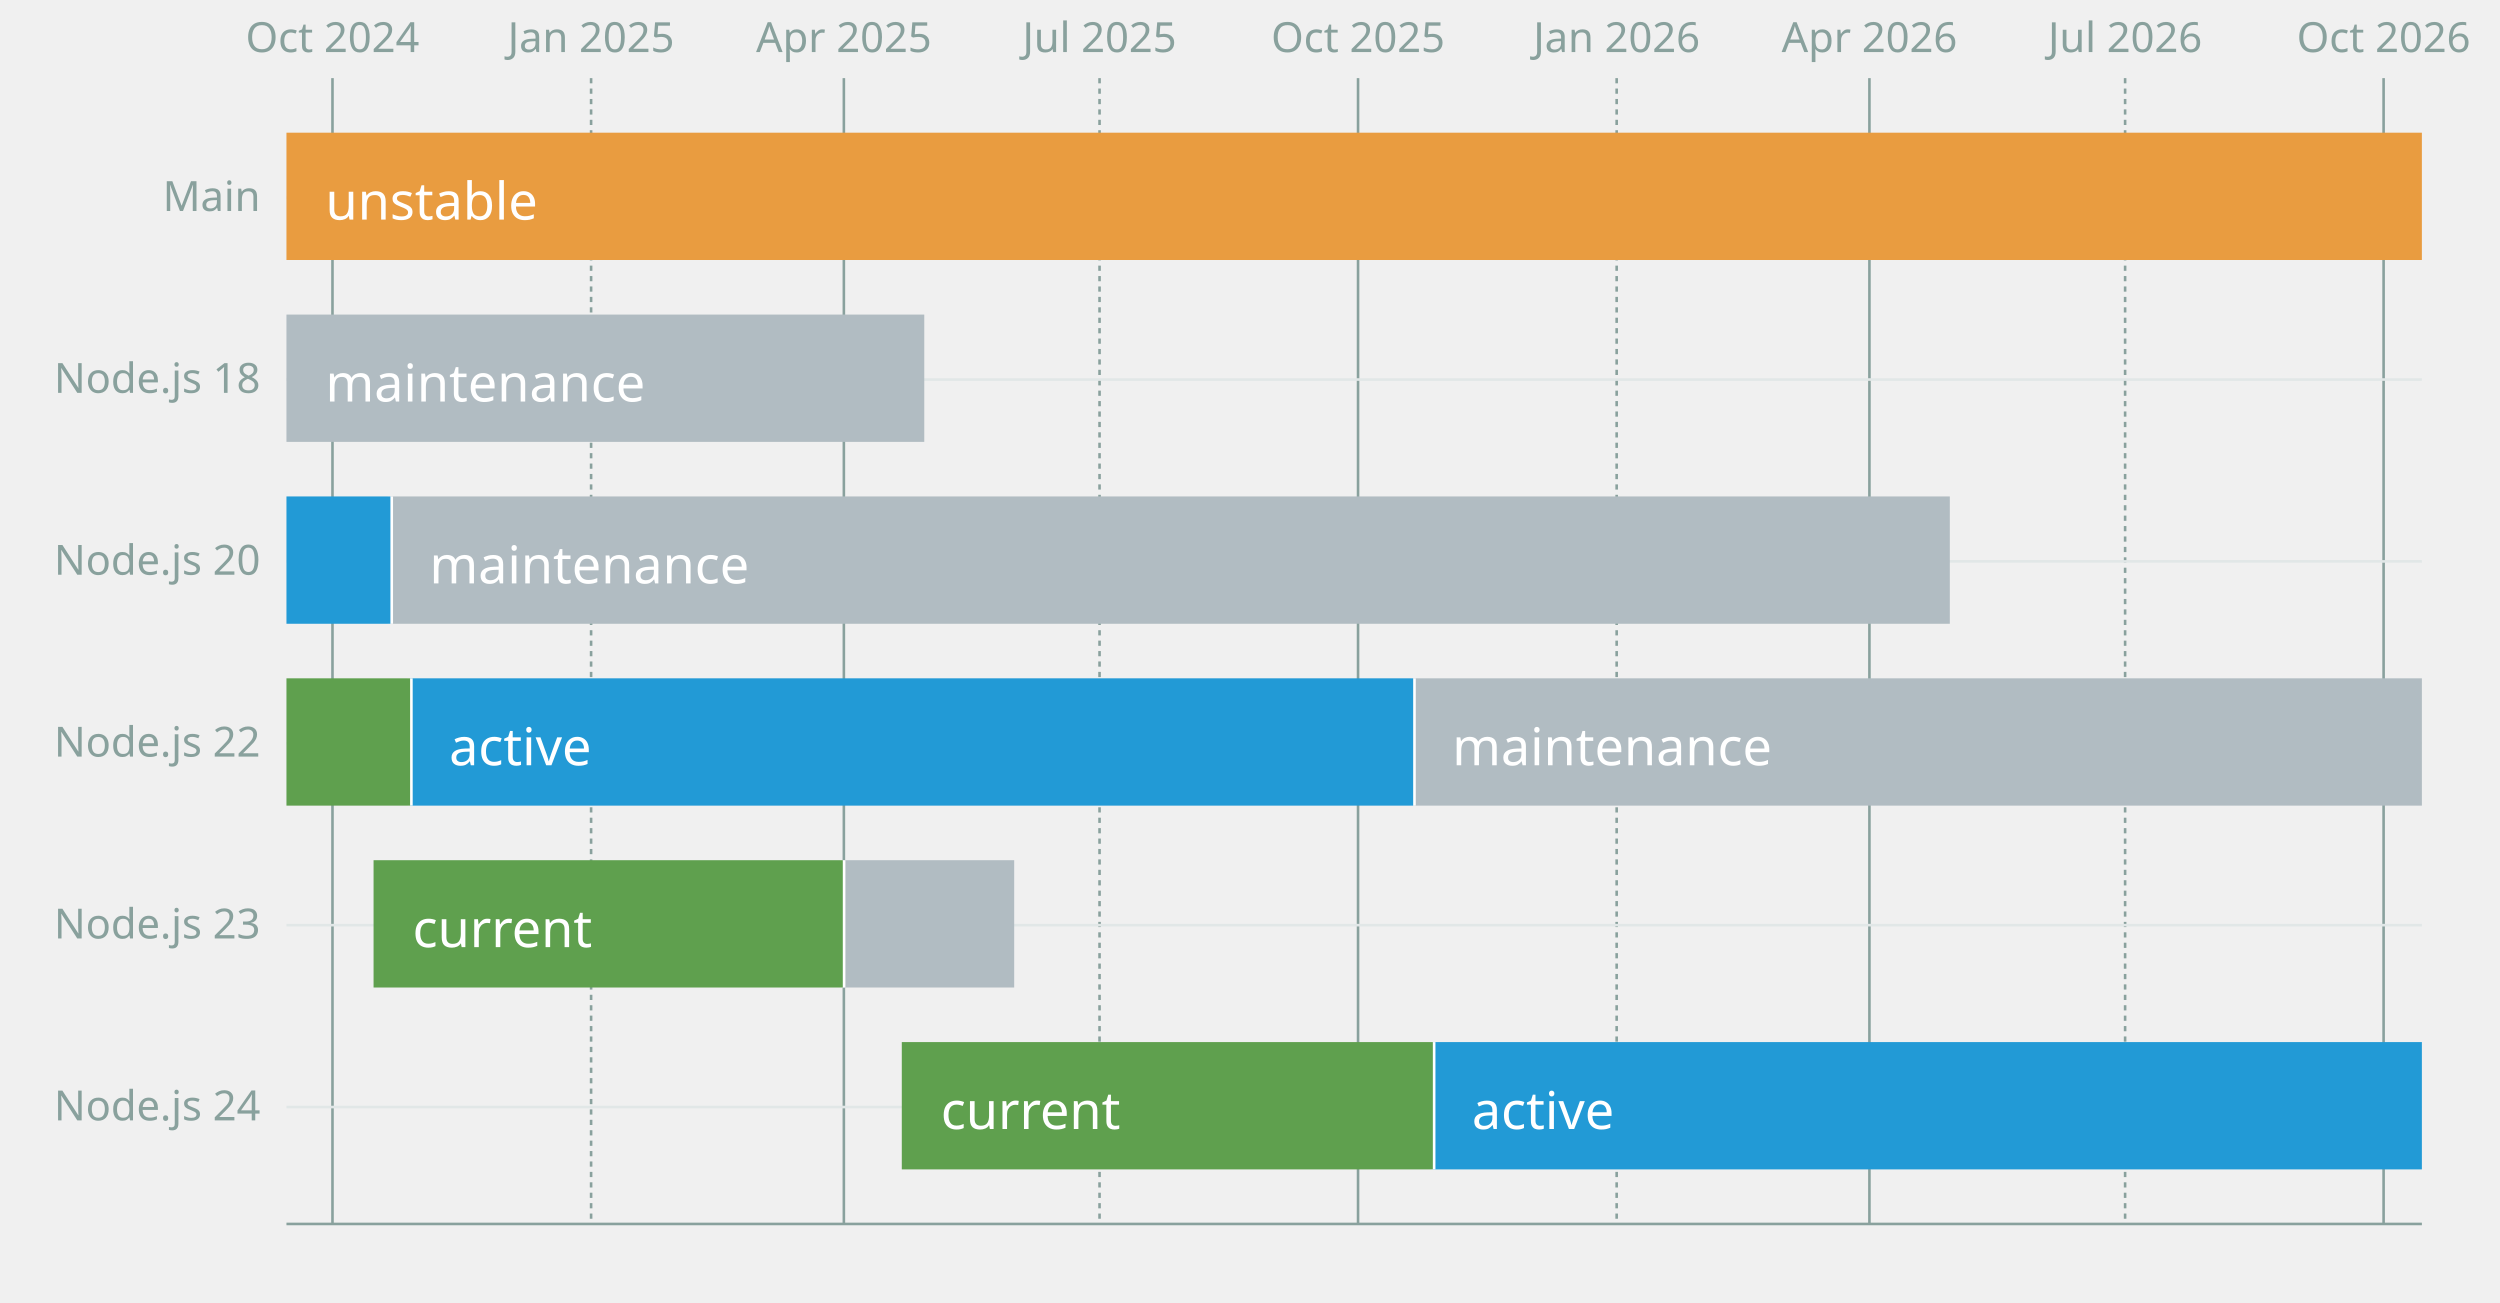
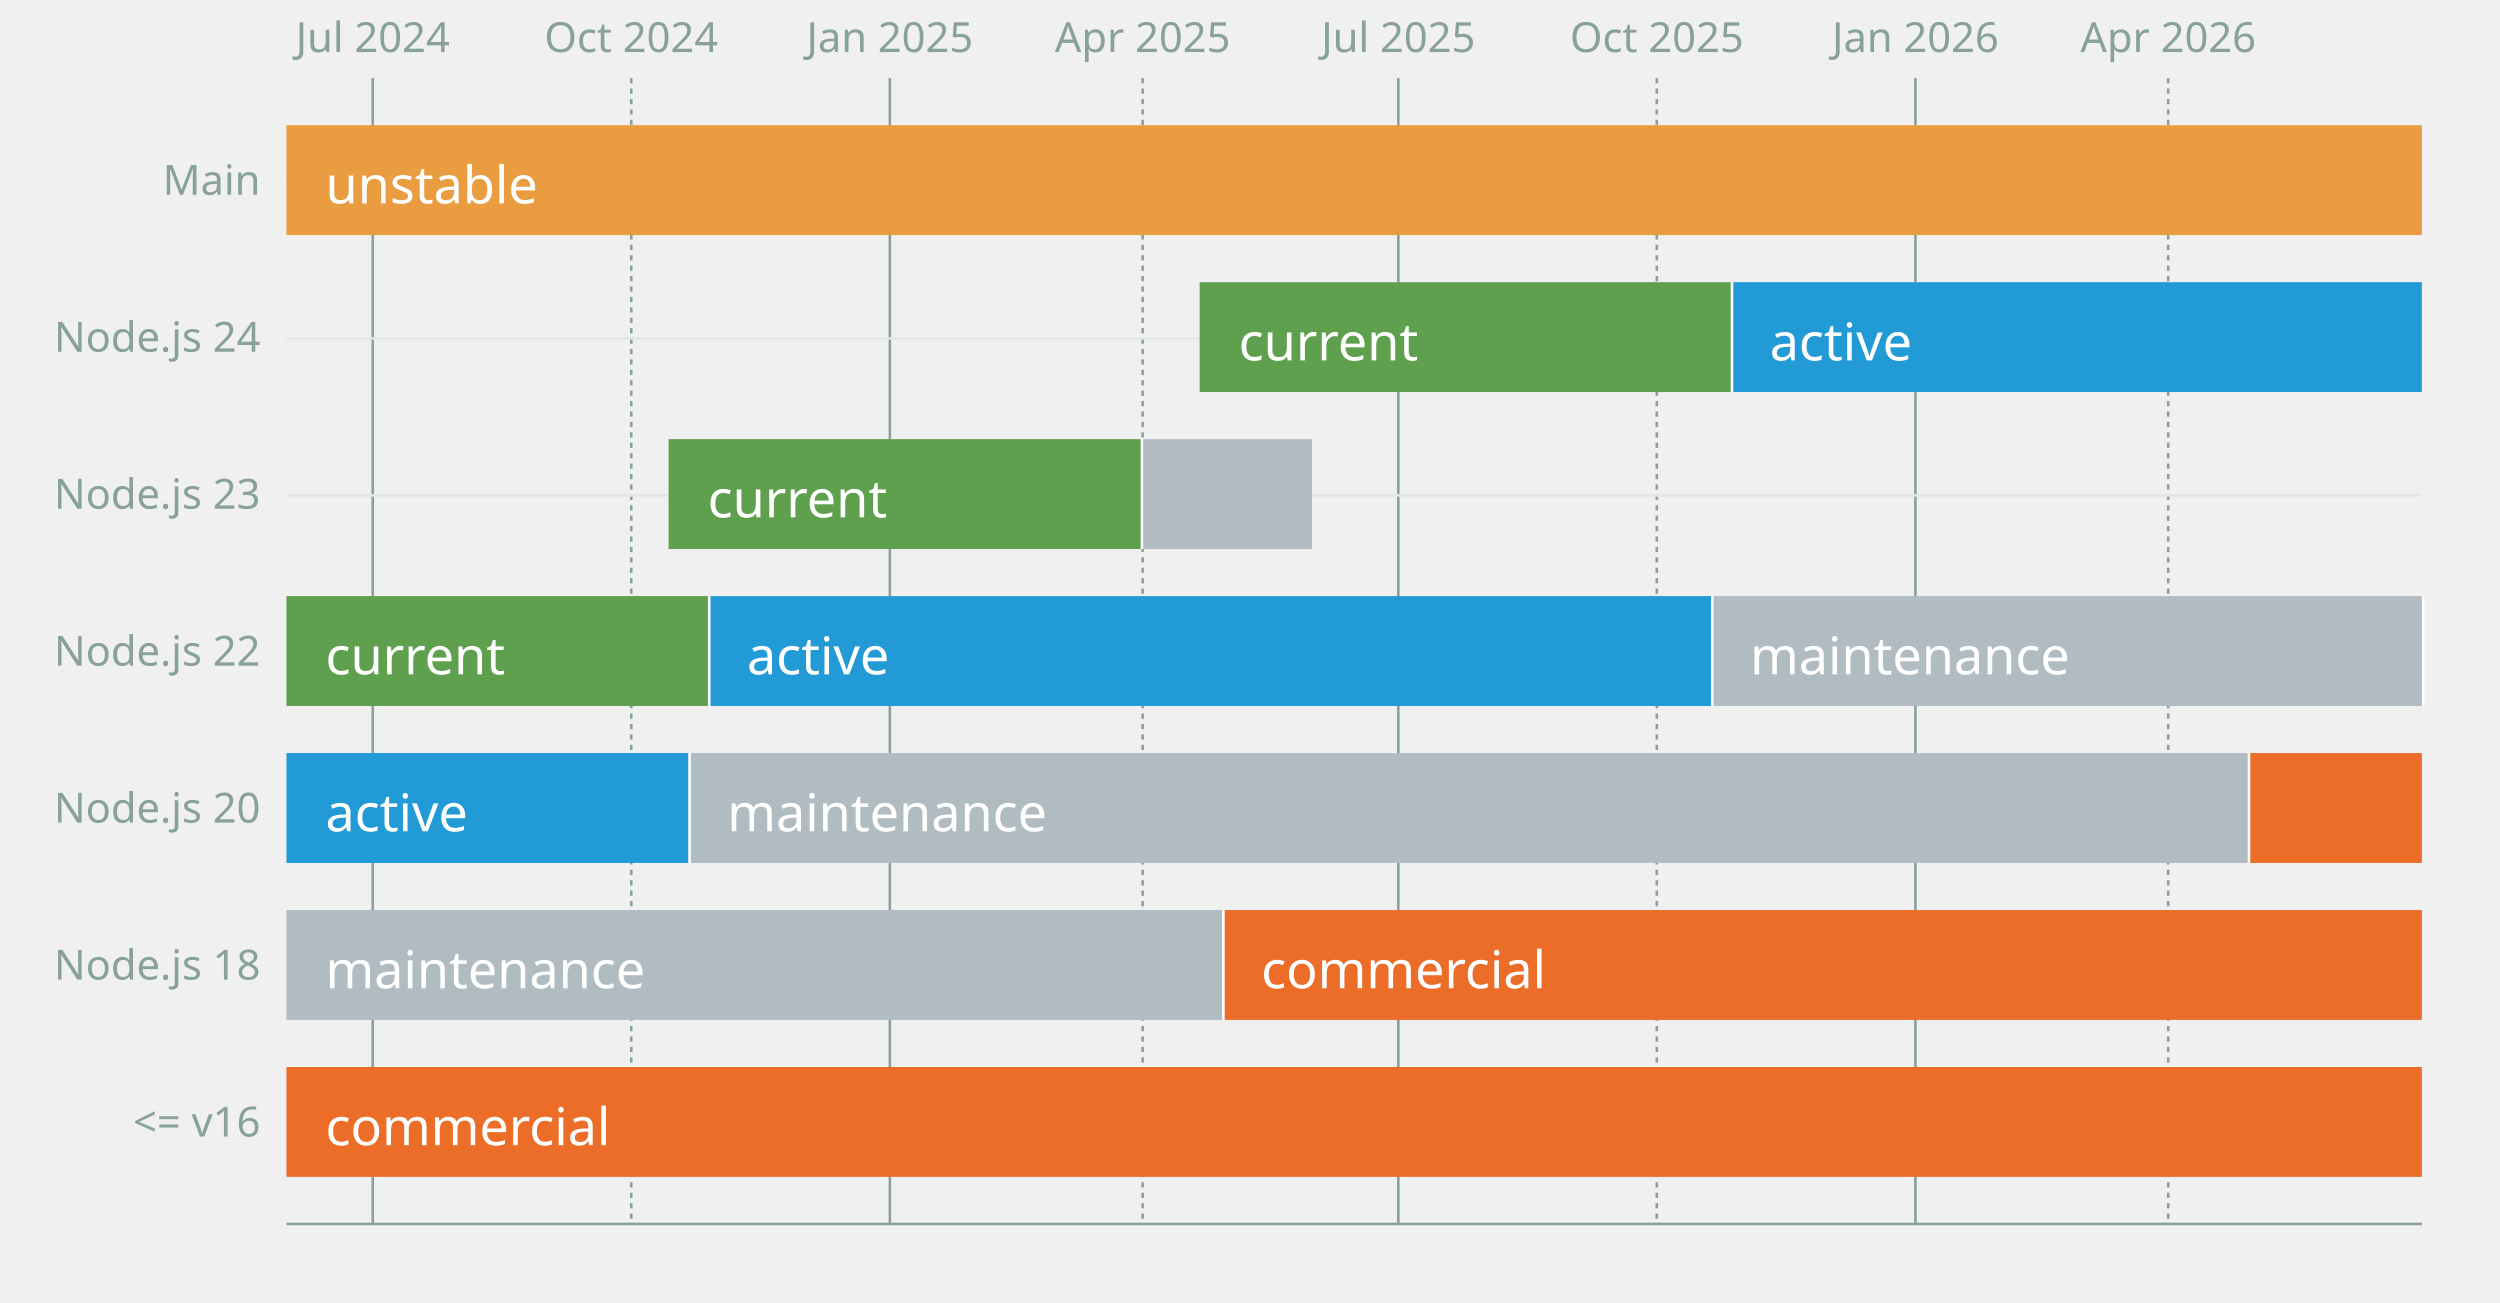
<svg xmlns="http://www.w3.org/2000/svg" width="960" height="500">
  <defs>
    <style type="text/css"> 
.current {
  fill: #5fa04e;
+ }
+ .commercial {
+   fill: #eb6d27;
}
.active {
  fill: #229ad6;
}
.maintenance {
  fill: #b1bcc2;
}
.unstable {
  fill: #e99c40;
}
.bar-join {
  fill: #ffffff;
}
.bar-join.unstable, .bar-join.current {
  display: none;
}
.tick text {
  font: 16px sans-serif;
  fill: #89a19d;
}
.axis--y .tick text {
  text-anchor: end;
}
.label {
  fill: #fff;
  font: 20px sans-serif;
  font-weight: 100;
  text-anchor: start;
  dominant-baseline: middle;
  text-transform: uppercase;
} </style>
  </defs>
  <g id="bar-container" transform="translate(110, 30)">
    <g class="axis axis--x" fill="none" font-size="10" font-family="sans-serif" text-anchor="middle">
-       <g class="tick" opacity="1" transform="translate(17.17325,0)">
+       <g class="tick" opacity="1" transform="translate(32.63816,0)">
        <line stroke="#89a19d" y2="440" x1="0.5" x2="0.5" />
+         <text fill="#000" y="0" x="0.5" dy="-10">Jul 2024</text>
+       </g>
+       <g class="tick" opacity="1" transform="translate(131.9013,0)">
+         <line stroke="#89a19d" y2="440" x1="0.5" x2="0.5" stroke-dasharray="2,2" />
        <text fill="#000" y="0" x="0.5" dy="-10">Oct 2024</text>
      </g>
-       <g class="tick" opacity="1" transform="translate(116.4814,0)">
-         <line stroke="#89a19d" y2="440" x1="0.5" x2="0.5" stroke-dasharray="2,2" />
+       <g class="tick" opacity="1" transform="translate(231.2094,0)">
+         <line stroke="#89a19d" y2="440" x1="0.5" x2="0.5" />
        <text fill="#000" y="0" x="0.5" dy="-10">Jan 2025</text>
      </g>
-       <g class="tick" opacity="1" transform="translate(213.5417,0)">
-         <line stroke="#89a19d" y2="440" x1="0.5" x2="0.5" />
+       <g class="tick" opacity="1" transform="translate(328.2697,0)">
+         <line stroke="#89a19d" y2="440" x1="0.5" x2="0.5" stroke-dasharray="2,2" />
        <text fill="#000" y="0" x="0.5" dy="-10">Apr 2025</text>
      </g>
-       <g class="tick" opacity="1" transform="translate(311.7259,0)">
-         <line stroke="#89a19d" y2="440" x1="0.5" x2="0.5" stroke-dasharray="2,2" />
+       <g class="tick" opacity="1" transform="translate(426.4539,0)">
+         <line stroke="#89a19d" y2="440" x1="0.5" x2="0.5" />
        <text fill="#000" y="0" x="0.5" dy="-10">Jul 2025</text>
      </g>
-       <g class="tick" opacity="1" transform="translate(410.989,0)">
-         <line stroke="#89a19d" y2="440" x1="0.5" x2="0.5" />
+       <g class="tick" opacity="1" transform="translate(525.7171,0)">
+         <line stroke="#89a19d" y2="440" x1="0.5" x2="0.5" stroke-dasharray="2,2" />
        <text fill="#000" y="0" x="0.5" dy="-10">Oct 2025</text>
      </g>
-       <g class="tick" opacity="1" transform="translate(510.2971,0)">
-         <line stroke="#89a19d" y2="440" x1="0.5" x2="0.5" stroke-dasharray="2,2" />
+       <g class="tick" opacity="1" transform="translate(625.0252,0)">
+         <line stroke="#89a19d" y2="440" x1="0.5" x2="0.5" />
        <text fill="#000" y="0" x="0.5" dy="-10">Jan 2026</text>
      </g>
-       <g class="tick" opacity="1" transform="translate(607.3575,0)">
-         <line stroke="#89a19d" y2="440" x1="0.5" x2="0.5" />
+       <g class="tick" opacity="1" transform="translate(722.0855,0)">
+         <line stroke="#89a19d" y2="440" x1="0.5" x2="0.5" stroke-dasharray="2,2" />
        <text fill="#000" y="0" x="0.5" dy="-10">Apr 2026</text>
-       </g>
-       <g class="tick" opacity="1" transform="translate(705.5417,0)">
-         <line stroke="#89a19d" y2="440" x1="0.5" x2="0.5" stroke-dasharray="2,2" />
-         <text fill="#000" y="0" x="0.5" dy="-10">Jul 2026</text>
-       </g>
-       <g class="tick" opacity="1" transform="translate(804.8048,0)">
-         <line stroke="#89a19d" y2="440" x1="0.5" x2="0.5" />
-         <text fill="#000" y="0" x="0.5" dy="-10">Oct 2026</text>
      </g>
    </g>
    <g class="axis axis--y" fill="none" font-size="10" font-family="sans-serif" text-anchor="start">
-       <g class="tick" opacity="1" transform="translate(0,45.39683)">
+       <g class="tick" opacity="1" transform="translate(0,39.17808)">
        <line stroke="#e1e7e7" x2="820" y1="0.5" y2="0.5" />
        <text fill="#000" x="0" y="0.5" dy="0.32em" dx="-10">Main</text>
      </g>
-       <g class="tick" opacity="1" transform="translate(0,115.2381)">
+       <g class="tick" opacity="1" transform="translate(0,99.45205)">
+         <line stroke="#e1e7e7" x2="820" y1="0.5" y2="0.5" />
+         <text fill="#000" x="0" y="0.5" dy="0.32em" dx="-10">Node.js 24</text>
+       </g>
+       <g class="tick" opacity="1" transform="translate(0,159.726)">
+         <line stroke="#e1e7e7" x2="820" y1="0.5" y2="0.5" />
+         <text fill="#000" x="0" y="0.5" dy="0.32em" dx="-10">Node.js 23</text>
+       </g>
+       <g class="tick" opacity="1" transform="translate(0,220)">
+         <line stroke="#e1e7e7" x2="820" y1="0.5" y2="0.5" />
+         <text fill="#000" x="0" y="0.5" dy="0.32em" dx="-10">Node.js 22</text>
+       </g>
+       <g class="tick" opacity="1" transform="translate(0,280.274)">
+         <line stroke="#e1e7e7" x2="820" y1="0.5" y2="0.5" />
+         <text fill="#000" x="0" y="0.5" dy="0.32em" dx="-10">Node.js 20</text>
+       </g>
+       <g class="tick" opacity="1" transform="translate(0,340.5479)">
        <line stroke="#e1e7e7" x2="820" y1="0.5" y2="0.5" />
        <text fill="#000" x="0" y="0.5" dy="0.32em" dx="-10">Node.js 18</text>
      </g>
-       <g class="tick" opacity="1" transform="translate(0,185.0794)">
+       <g class="tick" opacity="1" transform="translate(0,400.8219)">
        <line stroke="#e1e7e7" x2="820" y1="0.5" y2="0.5" />
-         <text fill="#000" x="0" y="0.5" dy="0.32em" dx="-10">Node.js 20</text>
-       </g>
-       <g class="tick" opacity="1" transform="translate(0,254.9206)">
-         <line stroke="#e1e7e7" x2="820" y1="0.5" y2="0.5" />
-         <text fill="#000" x="0" y="0.5" dy="0.32em" dx="-10">Node.js 22</text>
-       </g>
-       <g class="tick" opacity="1" transform="translate(0,324.7619)">
-         <line stroke="#e1e7e7" x2="820" y1="0.5" y2="0.5" />
-         <text fill="#000" x="0" y="0.5" dy="0.32em" dx="-10">Node.js 23</text>
-       </g>
-       <g class="tick" opacity="1" transform="translate(0,394.6032)">
-         <line stroke="#e1e7e7" x2="820" y1="0.5" y2="0.5" />
-         <text fill="#000" x="0" y="0.5" dy="0.32em" dx="-10">Node.js 24</text>
+         <text fill="#000" x="0" y="0.5" dy="0.32em" dx="-10">&lt;= v16</text>
      </g>
      <line y1="440" y2="440" x2="820" stroke="#89a19d" />
    </g>
    <g>
-       <rect class="bar unstable" x="0" y="20.952" width="820" height="48.889" />
-       <rect class="bar-join unstable" x="-1" y="20.952" width="2" height="48.889" style="opacity: 0;" />
-       <text class="label" x="15" y="47.397" style="opacity: 1;">unstable</text>
+       <rect class="bar unstable" x="0" y="18.082" width="820" height="42.192" />
+       <rect class="bar-join unstable" x="-1" y="18.082" width="2" height="42.192" style="opacity: 0;" />
+       <text class="label" x="15" y="41.178" style="opacity: 1;">unstable</text>
    </g>
    <g>
-       <rect class="bar maintenance" x="0" y="90.794" width="244.921" height="48.889" />
-       <rect class="bar-join maintenance" x="-1" y="90.794" width="2" height="48.889" style="opacity: 0;" />
-       <text class="label" x="15" y="117.238" style="opacity: 1;">maintenance</text>
+       <rect class="bar active" x="554.579" y="78.356" width="265.421" height="42.192" />
+       <rect class="bar-join active" x="553.579" y="78.356" width="2" height="42.192" style="opacity: 1;" />
+       <text class="label" x="569.579" y="101.452" style="opacity: 1;">active</text>
    </g>
    <g>
-       <rect class="bar maintenance" x="39.921" y="160.635" width="598.816" height="48.889" />
-       <rect class="bar-join maintenance" x="38.921" y="160.635" width="2" height="48.889" style="opacity: 1;" />
-       <text class="label" x="54.921" y="187.079" style="opacity: 1;">maintenance</text>
+       <rect class="bar current" x="350.658" y="78.356" width="203.921" height="42.192" />
+       <rect class="bar-join current" x="349.658" y="78.356" width="2" height="42.192" style="opacity: 0;" />
+       <text class="label" x="365.658" y="101.452" style="opacity: 1;">current</text>
    </g>
    <g>
-       <rect class="bar active" x="0" y="160.635" width="39.921" height="48.889" />
-       <rect class="bar-join active" x="-1" y="160.635" width="2" height="48.889" style="opacity: 0;" />
-       <text class="label" x="15" y="187.079" style="opacity: 0;">active</text>
+       <rect class="bar maintenance" x="328" y="138.63" width="65.816" height="42.192" />
+       <rect class="bar-join maintenance" x="327" y="138.63" width="2" height="42.192" style="opacity: 1;" />
+       <text class="label" x="343" y="161.726" style="opacity: 0;">maintenance</text>
    </g>
    <g>
-       <rect class="bar maintenance" x="432.658" y="230.476" width="387.342" height="48.889" />
-       <rect class="bar-join maintenance" x="431.658" y="230.476" width="2" height="48.889" style="opacity: 1;" />
-       <text class="label" x="447.658" y="256.921" style="opacity: 1;">maintenance</text>
+       <rect class="bar current" x="146.737" y="138.63" width="181.263" height="42.192" />
+       <rect class="bar-join current" x="145.737" y="138.63" width="2" height="42.192" style="opacity: 0;" />
+       <text class="label" x="161.737" y="161.726" style="opacity: 1;">current</text>
    </g>
    <g>
-       <rect class="bar active" x="47.474" y="230.476" width="385.184" height="48.889" />
-       <rect class="bar-join active" x="46.474" y="230.476" width="2" height="48.889" style="opacity: 1;" />
-       <text class="label" x="62.474" y="256.921" style="opacity: 1;">active</text>
+       <rect class="bar commercial" x="820" y="198.904" width="0" height="42.192" />
+       <rect class="bar-join commercial" x="819" y="198.904" width="2" height="42.192" style="opacity: 1;" />
+       <text class="label" x="835" y="222" style="opacity: 0;">commercial</text>
    </g>
    <g>
-       <rect class="bar current" x="0" y="230.476" width="47.474" height="48.889" />
-       <rect class="bar-join current" x="-1" y="230.476" width="2" height="48.889" style="opacity: 0;" />
-       <text class="label" x="15" y="256.921" style="opacity: 0;">current</text>
+       <rect class="bar maintenance" x="547.026" y="198.904" width="272.974" height="42.192" />
+       <rect class="bar-join maintenance" x="546.026" y="198.904" width="2" height="42.192" style="opacity: 1;" />
+       <text class="label" x="562.026" y="222" style="opacity: 1;">maintenance</text>
    </g>
    <g>
-       <rect class="bar maintenance" x="213.632" y="300.317" width="65.816" height="48.889" />
-       <rect class="bar-join maintenance" x="212.632" y="300.317" width="2" height="48.889" style="opacity: 1;" />
-       <text class="label" x="228.632" y="326.762" style="opacity: 0;">maintenance</text>
+       <rect class="bar active" x="161.842" y="198.904" width="385.184" height="42.192" />
+       <rect class="bar-join active" x="160.842" y="198.904" width="2" height="42.192" style="opacity: 1;" />
+       <text class="label" x="176.842" y="222" style="opacity: 1;">active</text>
    </g>
    <g>
-       <rect class="bar current" x="33.447" y="300.317" width="180.184" height="48.889" />
-       <rect class="bar-join current" x="32.447" y="300.317" width="2" height="48.889" style="opacity: 0;" />
-       <text class="label" x="48.447" y="326.762" style="opacity: 1;">current</text>
+       <rect class="bar current" x="0" y="198.904" width="161.842" height="42.192" />
+       <rect class="bar-join current" x="-1" y="198.904" width="2" height="42.192" style="opacity: 0;" />
+       <text class="label" x="15" y="222" style="opacity: 1;">current</text>
    </g>
    <g>
-       <rect class="bar active" x="440.211" y="370.159" width="379.789" height="48.889" />
-       <rect class="bar-join active" x="439.211" y="370.159" width="2" height="48.889" style="opacity: 1;" />
-       <text class="label" x="455.211" y="396.603" style="opacity: 1;">active</text>
+       <rect class="bar commercial" x="753.105" y="259.178" width="66.895" height="42.192" />
+       <rect class="bar-join commercial" x="752.105" y="259.178" width="2" height="42.192" style="opacity: 1;" />
+       <text class="label" x="768.105" y="282.274" style="opacity: 0;">commercial</text>
    </g>
    <g>
-       <rect class="bar current" x="236.289" y="370.159" width="203.921" height="48.889" />
-       <rect class="bar-join current" x="235.289" y="370.159" width="2" height="48.889" style="opacity: 0;" />
-       <text class="label" x="251.289" y="396.603" style="opacity: 1;">current</text>
+       <rect class="bar maintenance" x="154.289" y="259.178" width="598.816" height="42.192" />
+       <rect class="bar-join maintenance" x="153.289" y="259.178" width="2" height="42.192" style="opacity: 1;" />
+       <text class="label" x="169.289" y="282.274" style="opacity: 1;">maintenance</text>
+     </g>
+     <g>
+       <rect class="bar active" x="0" y="259.178" width="154.289" height="42.192" />
+       <rect class="bar-join active" x="-1" y="259.178" width="2" height="42.192" style="opacity: 0;" />
+       <text class="label" x="15" y="282.274" style="opacity: 1;">active</text>
+     </g>
+     <g>
+       <rect class="bar commercial" x="359.289" y="319.452" width="460.711" height="42.192" />
+       <rect class="bar-join commercial" x="358.289" y="319.452" width="2" height="42.192" style="opacity: 1;" />
+       <text class="label" x="374.289" y="342.548" style="opacity: 1;">commercial</text>
+     </g>
+     <g>
+       <rect class="bar maintenance" x="0" y="319.452" width="359.289" height="42.192" />
+       <rect class="bar-join maintenance" x="-1" y="319.452" width="2" height="42.192" style="opacity: 0;" />
+       <text class="label" x="15" y="342.548" style="opacity: 1;">maintenance</text>
+     </g>
+     <g>
+       <rect class="bar commercial" x="0" y="379.726" width="820" height="42.192" />
+       <rect class="bar-join commercial" x="-1" y="379.726" width="2" height="42.192" style="opacity: 0;" />
+       <text class="label" x="15" y="402.822" style="opacity: 1;">commercial</text>
    </g>
  </g>
</svg>
